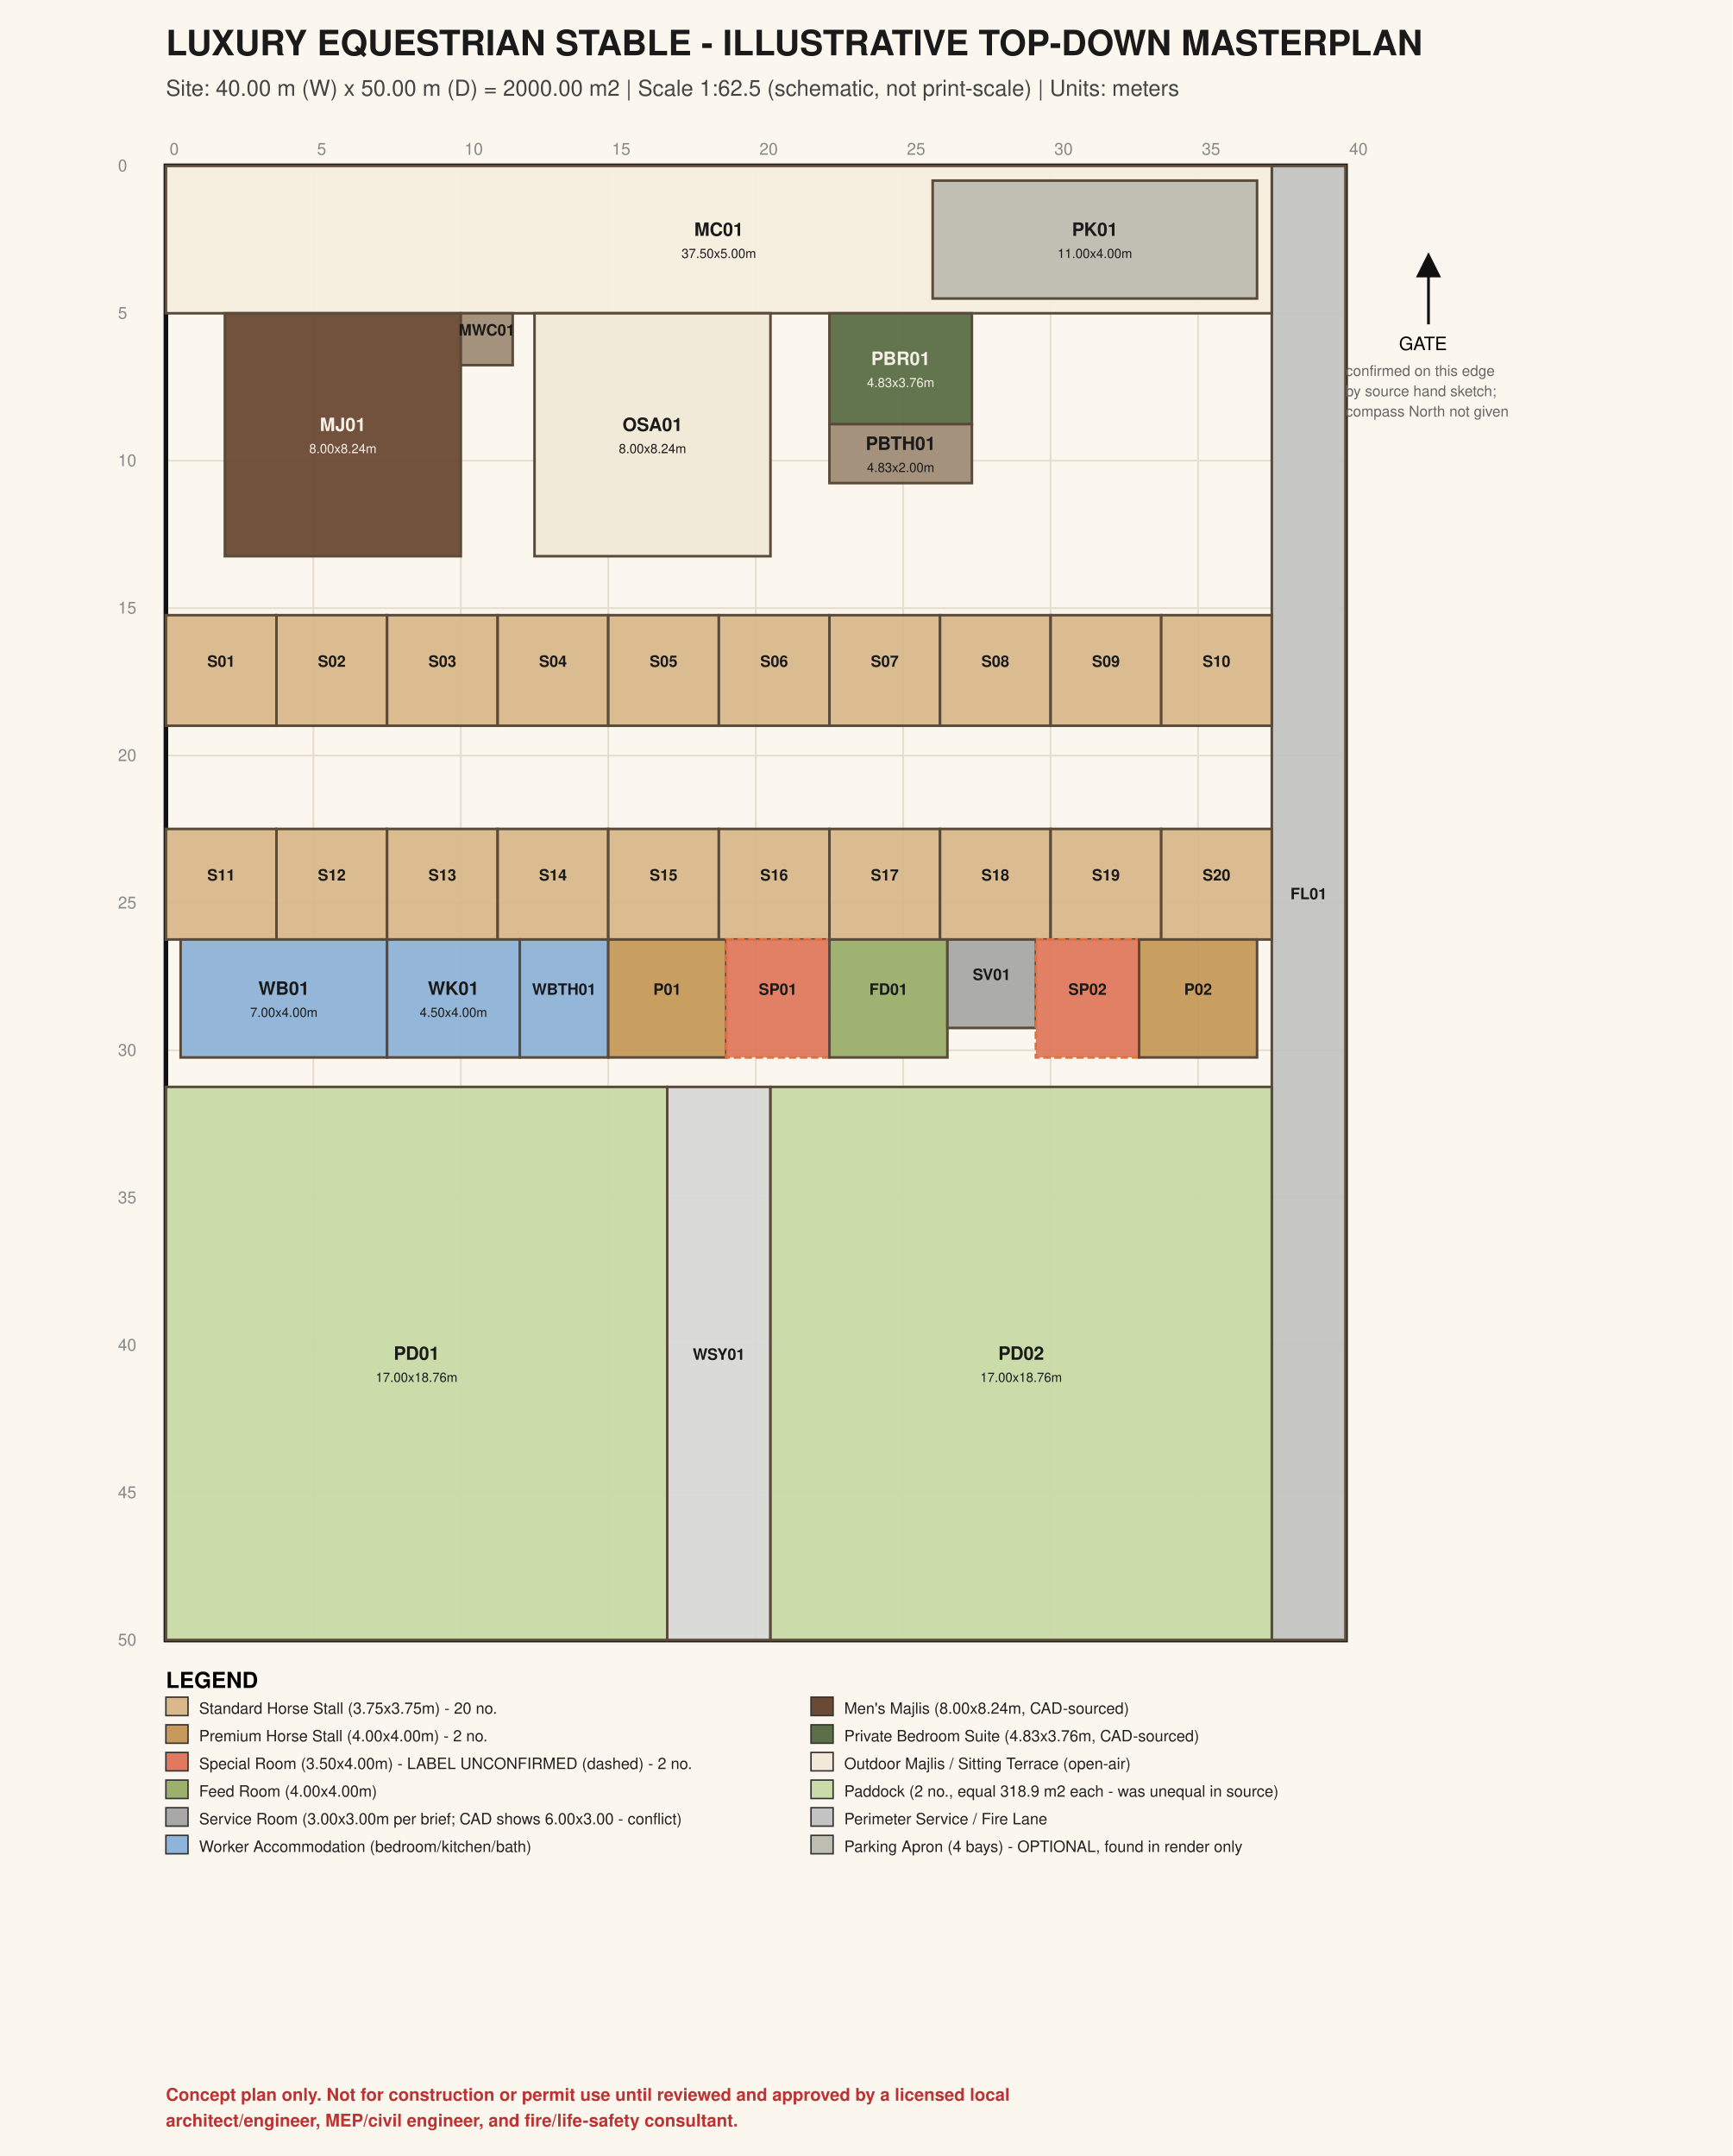
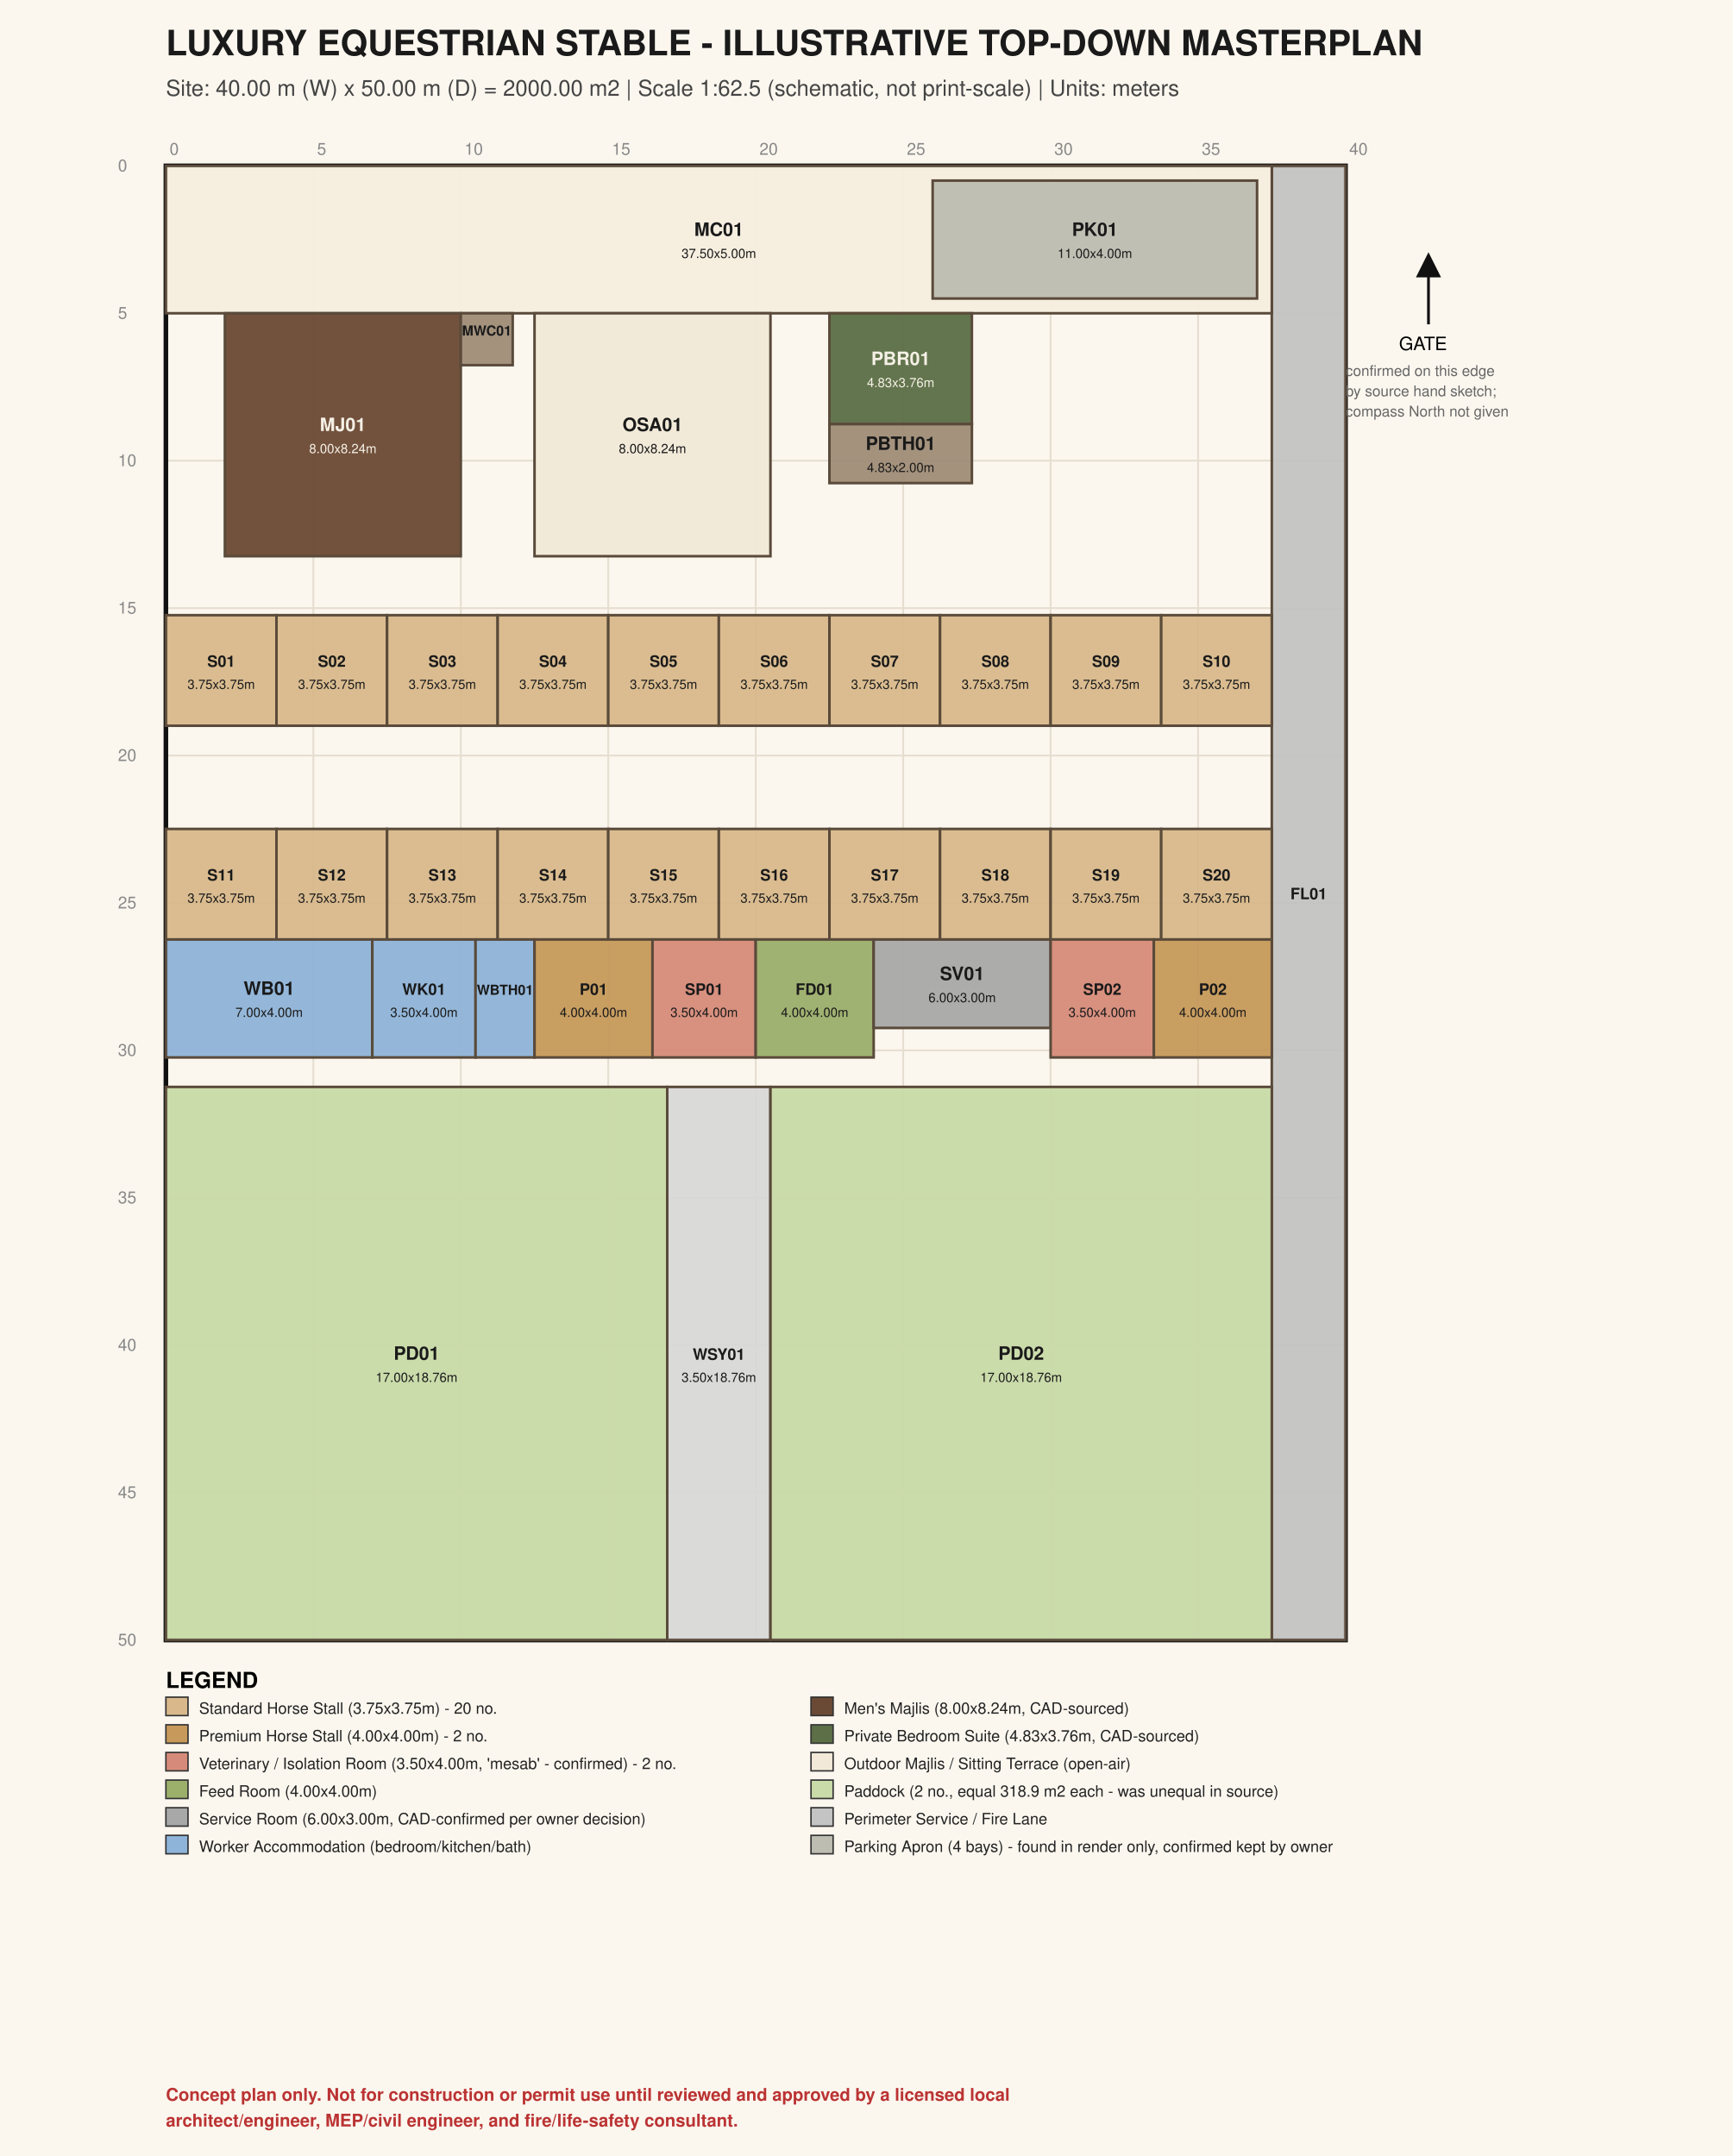
<svg xmlns="http://www.w3.org/2000/svg" width="940.0" height="1170.0" viewBox="0 0 940.0 1170.0" font-family="Helvetica, Arial, sans-serif">
  <rect x="0" y="0" width="940.0" height="1170.0" fill="#fbf7ef" />
  <text x="90" y="30" font-size="19" font-weight="bold" fill="#1a1a1a">LUXURY EQUESTRIAN STABLE - ILLUSTRATIVE TOP-DOWN MASTERPLAN</text>
  <text x="90" y="52" font-size="12" fill="#444">Site: 40.00 m (W) x 50.00 m (D) = 2000.00 m2  |  Scale 1:62.5 (schematic, not print-scale)  |  Units: meters</text>
  <line x1="90" y1="90" x2="90" y2="890.0" stroke="#e6ded0" stroke-width="1" />
  <text x="92" y="84" font-size="9" fill="#888">0</text>
  <line x1="170" y1="90" x2="170" y2="890.0" stroke="#e6ded0" stroke-width="1" />
  <text x="172" y="84" font-size="9" fill="#888">5</text>
  <line x1="250" y1="90" x2="250" y2="890.0" stroke="#e6ded0" stroke-width="1" />
  <text x="252" y="84" font-size="9" fill="#888">10</text>
  <line x1="330" y1="90" x2="330" y2="890.0" stroke="#e6ded0" stroke-width="1" />
  <text x="332" y="84" font-size="9" fill="#888">15</text>
  <line x1="410" y1="90" x2="410" y2="890.0" stroke="#e6ded0" stroke-width="1" />
  <text x="412" y="84" font-size="9" fill="#888">20</text>
  <line x1="490" y1="90" x2="490" y2="890.0" stroke="#e6ded0" stroke-width="1" />
  <text x="492" y="84" font-size="9" fill="#888">25</text>
  <line x1="570" y1="90" x2="570" y2="890.0" stroke="#e6ded0" stroke-width="1" />
  <text x="572" y="84" font-size="9" fill="#888">30</text>
  <line x1="650" y1="90" x2="650" y2="890.0" stroke="#e6ded0" stroke-width="1" />
  <text x="652" y="84" font-size="9" fill="#888">35</text>
  <line x1="730" y1="90" x2="730" y2="890.0" stroke="#e6ded0" stroke-width="1" />
  <text x="732" y="84" font-size="9" fill="#888">40</text>
  <line x1="90" y1="90" x2="730.0" y2="90" stroke="#e6ded0" stroke-width="1" />
  <text x="64" y="93" font-size="9" fill="#888">0</text>
  <line x1="90" y1="170" x2="730.0" y2="170" stroke="#e6ded0" stroke-width="1" />
  <text x="64" y="173" font-size="9" fill="#888">5</text>
  <line x1="90" y1="250" x2="730.0" y2="250" stroke="#e6ded0" stroke-width="1" />
  <text x="64" y="253" font-size="9" fill="#888">10</text>
  <line x1="90" y1="330" x2="730.0" y2="330" stroke="#e6ded0" stroke-width="1" />
  <text x="64" y="333" font-size="9" fill="#888">15</text>
  <line x1="90" y1="410" x2="730.0" y2="410" stroke="#e6ded0" stroke-width="1" />
  <text x="64" y="413" font-size="9" fill="#888">20</text>
  <line x1="90" y1="490" x2="730.0" y2="490" stroke="#e6ded0" stroke-width="1" />
  <text x="64" y="493" font-size="9" fill="#888">25</text>
  <line x1="90" y1="570" x2="730.0" y2="570" stroke="#e6ded0" stroke-width="1" />
  <text x="64" y="573" font-size="9" fill="#888">30</text>
  <line x1="90" y1="650" x2="730.0" y2="650" stroke="#e6ded0" stroke-width="1" />
  <text x="64" y="653" font-size="9" fill="#888">35</text>
  <line x1="90" y1="730" x2="730.0" y2="730" stroke="#e6ded0" stroke-width="1" />
  <text x="64" y="733" font-size="9" fill="#888">40</text>
  <line x1="90" y1="810" x2="730.0" y2="810" stroke="#e6ded0" stroke-width="1" />
  <text x="64" y="813" font-size="9" fill="#888">45</text>
  <line x1="90" y1="890" x2="730.0" y2="890" stroke="#e6ded0" stroke-width="1" />
  <text x="64" y="893" font-size="9" fill="#888">50</text>
  <rect x="90" y="90" width="640.0" height="800.0" fill="none" stroke="#111" stroke-width="2.5" />
  <g stroke="#111" fill="#111">
    <line x1="775.0" y1="176" x2="775.0" y2="144" stroke-width="1.5" />
    <polygon points="775.0,138 769.0,150 781.0,150" />
  </g>
  <text x="759.0" y="190" font-size="10">GATE</text>
  <text x="730.0" y="204" font-size="8" fill="#666">confirmed on this edge</text>
  <text x="730.0" y="215" font-size="8" fill="#666">by source hand sketch;</text>
  <text x="730.0" y="226" font-size="8" fill="#666">compass North not given</text>
  <rect x="362.0" y="589.84" width="56.0" height="300.16" fill="#d8d8d8" fill-opacity="0.95" stroke="#5a4a3a" stroke-width="1.4" />
  <text x="390.0" y="737.92" font-size="8.5" text-anchor="middle" fill="#1a1a1a" font-weight="600">WSY01</text>
+   <text x="390.0" y="749.92" font-size="7" text-anchor="middle" fill="#1a1a1a">3.50x18.76m</text>
  <rect x="690.0" y="90.0" width="40.0" height="800.0" fill="#c4c4c4" fill-opacity="0.95" stroke="#5a4a3a" stroke-width="1.4" />
  <text x="710.0" y="488.0" font-size="8.5" text-anchor="middle" fill="#1a1a1a" font-weight="600">FL01</text>
  <rect x="90.0" y="90.0" width="600.0" height="80.0" fill="#f6efe0" fill-opacity="0.95" stroke="#5a4a3a" stroke-width="1.4" />
  <text x="390.0" y="128.0" font-size="10" text-anchor="middle" fill="#1a1a1a" font-weight="600">MC01</text>
  <text x="390.0" y="140.0" font-size="7" text-anchor="middle" fill="#1a1a1a">37.50x5.00m</text>
  <rect x="90.0" y="333.84" width="60.0" height="60.0" fill="#d9b98c" fill-opacity="0.95" stroke="#5a4a3a" stroke-width="1.4" />
  <text x="120.0" y="361.84" font-size="8.5" text-anchor="middle" fill="#1a1a1a" font-weight="600">S01</text>
+   <text x="120.0" y="373.84" font-size="7" text-anchor="middle" fill="#1a1a1a">3.75x3.75m</text>
  <rect x="150.0" y="333.84" width="60.0" height="60.0" fill="#d9b98c" fill-opacity="0.95" stroke="#5a4a3a" stroke-width="1.4" />
  <text x="180.0" y="361.84" font-size="8.5" text-anchor="middle" fill="#1a1a1a" font-weight="600">S02</text>
+   <text x="180.0" y="373.84" font-size="7" text-anchor="middle" fill="#1a1a1a">3.75x3.75m</text>
  <rect x="210.0" y="333.84" width="60.0" height="60.0" fill="#d9b98c" fill-opacity="0.95" stroke="#5a4a3a" stroke-width="1.4" />
  <text x="240.0" y="361.84" font-size="8.5" text-anchor="middle" fill="#1a1a1a" font-weight="600">S03</text>
+   <text x="240.0" y="373.84" font-size="7" text-anchor="middle" fill="#1a1a1a">3.75x3.75m</text>
  <rect x="270.0" y="333.84" width="60.0" height="60.0" fill="#d9b98c" fill-opacity="0.95" stroke="#5a4a3a" stroke-width="1.4" />
  <text x="300.0" y="361.84" font-size="8.5" text-anchor="middle" fill="#1a1a1a" font-weight="600">S04</text>
+   <text x="300.0" y="373.84" font-size="7" text-anchor="middle" fill="#1a1a1a">3.75x3.75m</text>
  <rect x="330.0" y="333.84" width="60.0" height="60.0" fill="#d9b98c" fill-opacity="0.95" stroke="#5a4a3a" stroke-width="1.4" />
  <text x="360.0" y="361.84" font-size="8.5" text-anchor="middle" fill="#1a1a1a" font-weight="600">S05</text>
+   <text x="360.0" y="373.84" font-size="7" text-anchor="middle" fill="#1a1a1a">3.75x3.75m</text>
  <rect x="390.0" y="333.84" width="60.0" height="60.0" fill="#d9b98c" fill-opacity="0.95" stroke="#5a4a3a" stroke-width="1.4" />
  <text x="420.0" y="361.84" font-size="8.5" text-anchor="middle" fill="#1a1a1a" font-weight="600">S06</text>
+   <text x="420.0" y="373.84" font-size="7" text-anchor="middle" fill="#1a1a1a">3.75x3.75m</text>
  <rect x="450.0" y="333.84" width="60.0" height="60.0" fill="#d9b98c" fill-opacity="0.95" stroke="#5a4a3a" stroke-width="1.4" />
  <text x="480.0" y="361.84" font-size="8.5" text-anchor="middle" fill="#1a1a1a" font-weight="600">S07</text>
+   <text x="480.0" y="373.84" font-size="7" text-anchor="middle" fill="#1a1a1a">3.75x3.75m</text>
  <rect x="510.0" y="333.84" width="60.0" height="60.0" fill="#d9b98c" fill-opacity="0.95" stroke="#5a4a3a" stroke-width="1.4" />
  <text x="540.0" y="361.84" font-size="8.5" text-anchor="middle" fill="#1a1a1a" font-weight="600">S08</text>
+   <text x="540.0" y="373.84" font-size="7" text-anchor="middle" fill="#1a1a1a">3.75x3.75m</text>
  <rect x="570.0" y="333.84" width="60.0" height="60.0" fill="#d9b98c" fill-opacity="0.95" stroke="#5a4a3a" stroke-width="1.4" />
  <text x="600.0" y="361.84" font-size="8.5" text-anchor="middle" fill="#1a1a1a" font-weight="600">S09</text>
+   <text x="600.0" y="373.84" font-size="7" text-anchor="middle" fill="#1a1a1a">3.75x3.75m</text>
  <rect x="630.0" y="333.84" width="60.0" height="60.0" fill="#d9b98c" fill-opacity="0.95" stroke="#5a4a3a" stroke-width="1.4" />
  <text x="660.0" y="361.84" font-size="8.5" text-anchor="middle" fill="#1a1a1a" font-weight="600">S10</text>
+   <text x="660.0" y="373.84" font-size="7" text-anchor="middle" fill="#1a1a1a">3.75x3.75m</text>
  <rect x="90.0" y="449.84" width="60.0" height="60.0" fill="#d9b98c" fill-opacity="0.95" stroke="#5a4a3a" stroke-width="1.4" />
  <text x="120.0" y="477.84" font-size="8.5" text-anchor="middle" fill="#1a1a1a" font-weight="600">S11</text>
+   <text x="120.0" y="489.84" font-size="7" text-anchor="middle" fill="#1a1a1a">3.75x3.75m</text>
  <rect x="150.0" y="449.84" width="60.0" height="60.0" fill="#d9b98c" fill-opacity="0.95" stroke="#5a4a3a" stroke-width="1.4" />
  <text x="180.0" y="477.84" font-size="8.5" text-anchor="middle" fill="#1a1a1a" font-weight="600">S12</text>
+   <text x="180.0" y="489.84" font-size="7" text-anchor="middle" fill="#1a1a1a">3.75x3.75m</text>
  <rect x="210.0" y="449.84" width="60.0" height="60.0" fill="#d9b98c" fill-opacity="0.95" stroke="#5a4a3a" stroke-width="1.4" />
  <text x="240.0" y="477.84" font-size="8.5" text-anchor="middle" fill="#1a1a1a" font-weight="600">S13</text>
+   <text x="240.0" y="489.84" font-size="7" text-anchor="middle" fill="#1a1a1a">3.75x3.75m</text>
  <rect x="270.0" y="449.84" width="60.0" height="60.0" fill="#d9b98c" fill-opacity="0.95" stroke="#5a4a3a" stroke-width="1.4" />
  <text x="300.0" y="477.84" font-size="8.5" text-anchor="middle" fill="#1a1a1a" font-weight="600">S14</text>
+   <text x="300.0" y="489.84" font-size="7" text-anchor="middle" fill="#1a1a1a">3.75x3.75m</text>
  <rect x="330.0" y="449.84" width="60.0" height="60.0" fill="#d9b98c" fill-opacity="0.95" stroke="#5a4a3a" stroke-width="1.4" />
  <text x="360.0" y="477.84" font-size="8.5" text-anchor="middle" fill="#1a1a1a" font-weight="600">S15</text>
+   <text x="360.0" y="489.84" font-size="7" text-anchor="middle" fill="#1a1a1a">3.75x3.75m</text>
  <rect x="390.0" y="449.84" width="60.0" height="60.0" fill="#d9b98c" fill-opacity="0.95" stroke="#5a4a3a" stroke-width="1.4" />
  <text x="420.0" y="477.84" font-size="8.5" text-anchor="middle" fill="#1a1a1a" font-weight="600">S16</text>
+   <text x="420.0" y="489.84" font-size="7" text-anchor="middle" fill="#1a1a1a">3.75x3.75m</text>
  <rect x="450.0" y="449.84" width="60.0" height="60.0" fill="#d9b98c" fill-opacity="0.95" stroke="#5a4a3a" stroke-width="1.4" />
  <text x="480.0" y="477.84" font-size="8.5" text-anchor="middle" fill="#1a1a1a" font-weight="600">S17</text>
+   <text x="480.0" y="489.84" font-size="7" text-anchor="middle" fill="#1a1a1a">3.75x3.75m</text>
  <rect x="510.0" y="449.84" width="60.0" height="60.0" fill="#d9b98c" fill-opacity="0.95" stroke="#5a4a3a" stroke-width="1.4" />
  <text x="540.0" y="477.84" font-size="8.5" text-anchor="middle" fill="#1a1a1a" font-weight="600">S18</text>
+   <text x="540.0" y="489.84" font-size="7" text-anchor="middle" fill="#1a1a1a">3.75x3.75m</text>
  <rect x="570.0" y="449.84" width="60.0" height="60.0" fill="#d9b98c" fill-opacity="0.95" stroke="#5a4a3a" stroke-width="1.4" />
  <text x="600.0" y="477.84" font-size="8.5" text-anchor="middle" fill="#1a1a1a" font-weight="600">S19</text>
+   <text x="600.0" y="489.84" font-size="7" text-anchor="middle" fill="#1a1a1a">3.75x3.75m</text>
  <rect x="630.0" y="449.84" width="60.0" height="60.0" fill="#d9b98c" fill-opacity="0.95" stroke="#5a4a3a" stroke-width="1.4" />
  <text x="660.0" y="477.84" font-size="8.5" text-anchor="middle" fill="#1a1a1a" font-weight="600">S20</text>
-   <rect x="98.0" y="509.84" width="112.0" height="64.0" fill="#8fb4d9" fill-opacity="0.95" stroke="#5a4a3a" stroke-width="1.4" />
-   <text x="154.0" y="539.84" font-size="10" text-anchor="middle" fill="#1a1a1a" font-weight="600">WB01</text>
-   <text x="154.0" y="551.84" font-size="7" text-anchor="middle" fill="#1a1a1a">7.00x4.00m</text>
-   <rect x="210.0" y="509.84" width="72.0" height="64.0" fill="#8fb4d9" fill-opacity="0.95" stroke="#5a4a3a" stroke-width="1.4" />
-   <text x="246.0" y="539.84" font-size="10" text-anchor="middle" fill="#1a1a1a" font-weight="600">WK01</text>
-   <text x="246.0" y="551.84" font-size="7" text-anchor="middle" fill="#1a1a1a">4.50x4.00m</text>
-   <rect x="282.0" y="509.84" width="48.0" height="64.0" fill="#8fb4d9" fill-opacity="0.95" stroke="#5a4a3a" stroke-width="1.4" />
-   <text x="306.0" y="539.84" font-size="8.5" text-anchor="middle" fill="#1a1a1a" font-weight="600">WBTH01</text>
-   <rect x="330.0" y="509.84" width="64.0" height="64.0" fill="#c79a5b" fill-opacity="0.95" stroke="#5a4a3a" stroke-width="1.4" />
-   <text x="362.0" y="539.84" font-size="8.5" text-anchor="middle" fill="#1a1a1a" font-weight="600">P01</text>
-   <rect x="394.0" y="509.84" width="56.0" height="64.0" fill="#e07a5f" fill-opacity="0.95" stroke="#e0703f" stroke-width="1.4" stroke-dasharray="4,2" />
-   <text x="422.0" y="539.84" font-size="8.5" text-anchor="middle" fill="#1a1a1a" font-weight="600">SP01</text>
-   <rect x="450.0" y="509.84" width="64.0" height="64.0" fill="#9caf6b" fill-opacity="0.95" stroke="#5a4a3a" stroke-width="1.4" />
-   <text x="482.0" y="539.84" font-size="8.5" text-anchor="middle" fill="#1a1a1a" font-weight="600">FD01</text>
-   <rect x="514.0" y="509.84" width="48.0" height="48.0" fill="#a8a8a8" fill-opacity="0.95" stroke="#5a4a3a" stroke-width="1.4" />
-   <text x="538.0" y="531.84" font-size="8.5" text-anchor="middle" fill="#1a1a1a" font-weight="600">SV01</text>
-   <rect x="562.0" y="509.84" width="56.0" height="64.0" fill="#e07a5f" fill-opacity="0.95" stroke="#e0703f" stroke-width="1.4" stroke-dasharray="4,2" />
-   <text x="590.0" y="539.84" font-size="8.5" text-anchor="middle" fill="#1a1a1a" font-weight="600">SP02</text>
-   <rect x="618.0" y="509.84" width="64.0" height="64.0" fill="#c79a5b" fill-opacity="0.95" stroke="#5a4a3a" stroke-width="1.4" />
-   <text x="650.0" y="539.84" font-size="8.5" text-anchor="middle" fill="#1a1a1a" font-weight="600">P02</text>
+   <text x="660.0" y="489.84" font-size="7" text-anchor="middle" fill="#1a1a1a">3.75x3.75m</text>
+   <rect x="90.0" y="509.84" width="112.0" height="64.0" fill="#8fb4d9" fill-opacity="0.95" stroke="#5a4a3a" stroke-width="1.4" />
+   <text x="146.0" y="539.84" font-size="10" text-anchor="middle" fill="#1a1a1a" font-weight="600">WB01</text>
+   <text x="146.0" y="551.84" font-size="7" text-anchor="middle" fill="#1a1a1a">7.00x4.00m</text>
+   <rect x="202.0" y="509.84" width="56.0" height="64.0" fill="#8fb4d9" fill-opacity="0.95" stroke="#5a4a3a" stroke-width="1.4" />
+   <text x="230.0" y="539.84" font-size="8.5" text-anchor="middle" fill="#1a1a1a" font-weight="600">WK01</text>
+   <text x="230.0" y="551.84" font-size="7" text-anchor="middle" fill="#1a1a1a">3.50x4.00m</text>
+   <rect x="258.0" y="509.84" width="32.0" height="64.0" fill="#8fb4d9" fill-opacity="0.95" stroke="#5a4a3a" stroke-width="1.4" />
+   <text x="274.0" y="539.84" font-size="7.5" text-anchor="middle" fill="#1a1a1a" font-weight="600">WBTH01</text>
+   <rect x="290.0" y="509.84" width="64.0" height="64.0" fill="#c79a5b" fill-opacity="0.95" stroke="#5a4a3a" stroke-width="1.4" />
+   <text x="322.0" y="539.84" font-size="8.5" text-anchor="middle" fill="#1a1a1a" font-weight="600">P01</text>
+   <text x="322.0" y="551.84" font-size="7" text-anchor="middle" fill="#1a1a1a">4.00x4.00m</text>
+   <rect x="354.0" y="509.84" width="56.0" height="64.0" fill="#d68b7a" fill-opacity="0.95" stroke="#5a4a3a" stroke-width="1.4" />
+   <text x="382.0" y="539.84" font-size="8.5" text-anchor="middle" fill="#1a1a1a" font-weight="600">SP01</text>
+   <text x="382.0" y="551.84" font-size="7" text-anchor="middle" fill="#1a1a1a">3.50x4.00m</text>
+   <rect x="410.0" y="509.84" width="64.0" height="64.0" fill="#9caf6b" fill-opacity="0.95" stroke="#5a4a3a" stroke-width="1.4" />
+   <text x="442.0" y="539.84" font-size="8.5" text-anchor="middle" fill="#1a1a1a" font-weight="600">FD01</text>
+   <text x="442.0" y="551.84" font-size="7" text-anchor="middle" fill="#1a1a1a">4.00x4.00m</text>
+   <rect x="474.0" y="509.84" width="96.0" height="48.0" fill="#a8a8a8" fill-opacity="0.95" stroke="#5a4a3a" stroke-width="1.4" />
+   <text x="522.0" y="531.84" font-size="10" text-anchor="middle" fill="#1a1a1a" font-weight="600">SV01</text>
+   <text x="522.0" y="543.84" font-size="7" text-anchor="middle" fill="#1a1a1a">6.00x3.00m</text>
+   <rect x="570.0" y="509.84" width="56.0" height="64.0" fill="#d68b7a" fill-opacity="0.95" stroke="#5a4a3a" stroke-width="1.4" />
+   <text x="598.0" y="539.84" font-size="8.5" text-anchor="middle" fill="#1a1a1a" font-weight="600">SP02</text>
+   <text x="598.0" y="551.84" font-size="7" text-anchor="middle" fill="#1a1a1a">3.50x4.00m</text>
+   <rect x="626.0" y="509.84" width="64.0" height="64.0" fill="#c79a5b" fill-opacity="0.95" stroke="#5a4a3a" stroke-width="1.4" />
+   <text x="658.0" y="539.84" font-size="8.5" text-anchor="middle" fill="#1a1a1a" font-weight="600">P02</text>
+   <text x="658.0" y="551.84" font-size="7" text-anchor="middle" fill="#1a1a1a">4.00x4.00m</text>
  <rect x="122.0" y="170.0" width="128.0" height="131.84" fill="#6b4a35" fill-opacity="0.95" stroke="#5a4a3a" stroke-width="1.4" />
  <text x="186.0" y="233.92" font-size="10" text-anchor="middle" fill="#f5f0e6" font-weight="600">MJ01</text>
  <text x="186.0" y="245.92" font-size="7" text-anchor="middle" fill="#f5f0e6">8.00x8.24m</text>
  <rect x="250.0" y="170.0" width="28.16" height="28.16" fill="#a08d78" fill-opacity="0.95" stroke="#5a4a3a" stroke-width="1.4" />
-   <text x="264.08" y="182.08" font-size="8.5" text-anchor="middle" fill="#1a1a1a" font-weight="600">MWC01</text>
+   <text x="264.08" y="182.08" font-size="7.5" text-anchor="middle" fill="#1a1a1a" font-weight="600">MWC01</text>
  <rect x="290.0" y="170.0" width="128.0" height="131.84" fill="#f2e9d8" fill-opacity="0.95" stroke="#5a4a3a" stroke-width="1.4" />
  <text x="354.0" y="233.92" font-size="10" text-anchor="middle" fill="#1a1a1a" font-weight="600">OSA01</text>
  <text x="354.0" y="245.92" font-size="7" text-anchor="middle" fill="#1a1a1a">8.00x8.24m</text>
  <rect x="450.0" y="170.0" width="77.28" height="60.16" fill="#5c6f47" fill-opacity="0.95" stroke="#5a4a3a" stroke-width="1.4" />
  <text x="488.64" y="198.08" font-size="10" text-anchor="middle" fill="#f5f0e6" font-weight="600">PBR01</text>
  <text x="488.64" y="210.08" font-size="7" text-anchor="middle" fill="#f5f0e6">4.83x3.76m</text>
  <rect x="450.0" y="230.16" width="77.28" height="32.0" fill="#a08d78" fill-opacity="0.95" stroke="#5a4a3a" stroke-width="1.4" />
  <text x="488.64" y="244.16" font-size="10" text-anchor="middle" fill="#1a1a1a" font-weight="600">PBTH01</text>
  <text x="488.64" y="256.16" font-size="7" text-anchor="middle" fill="#1a1a1a">4.83x2.00m</text>
  <rect x="506.0" y="98.0" width="176.0" height="64.0" fill="#bdbdb2" fill-opacity="0.95" stroke="#5a4a3a" stroke-width="1.4" />
  <text x="594.0" y="128.0" font-size="10" text-anchor="middle" fill="#1a1a1a" font-weight="600">PK01</text>
  <text x="594.0" y="140.0" font-size="7" text-anchor="middle" fill="#1a1a1a">11.00x4.00m</text>
  <rect x="90.0" y="589.84" width="272.0" height="300.16" fill="#c9dba8" fill-opacity="0.95" stroke="#5a4a3a" stroke-width="1.4" />
  <text x="226.0" y="737.92" font-size="10" text-anchor="middle" fill="#1a1a1a" font-weight="600">PD01</text>
  <text x="226.0" y="749.92" font-size="7" text-anchor="middle" fill="#1a1a1a">17.00x18.76m</text>
  <rect x="418.0" y="589.84" width="272.0" height="300.16" fill="#c9dba8" fill-opacity="0.95" stroke="#5a4a3a" stroke-width="1.4" />
  <text x="554.0" y="737.92" font-size="10" text-anchor="middle" fill="#1a1a1a" font-weight="600">PD02</text>
  <text x="554.0" y="749.92" font-size="7" text-anchor="middle" fill="#1a1a1a">17.00x18.76m</text>
  <text x="90" y="916.0" font-size="12" font-weight="bold">LEGEND</text>
  <rect x="90" y="921.0" width="12" height="10" fill="#d9b98c" stroke="#333" stroke-width="0.8" />
  <text x="108" y="930.0" font-size="8.5" fill="#222">Standard Horse Stall (3.75x3.75m) - 20 no.</text>
  <rect x="90" y="936.0" width="12" height="10" fill="#c79a5b" stroke="#333" stroke-width="0.8" />
  <text x="108" y="945.0" font-size="8.5" fill="#222">Premium Horse Stall (4.00x4.00m) - 2 no.</text>
-   <rect x="90" y="951.0" width="12" height="10" fill="#e07a5f" stroke="#333" stroke-width="0.8" />
-   <text x="108" y="960.0" font-size="8.5" fill="#222">Special Room (3.50x4.00m) - LABEL UNCONFIRMED (dashed) - 2 no.</text>
+   <rect x="90" y="951.0" width="12" height="10" fill="#d68b7a" stroke="#333" stroke-width="0.8" />
+   <text x="108" y="960.0" font-size="8.5" fill="#222">Veterinary / Isolation Room (3.50x4.00m, 'mesab' - confirmed) - 2 no.</text>
  <rect x="90" y="966.0" width="12" height="10" fill="#9caf6b" stroke="#333" stroke-width="0.8" />
  <text x="108" y="975.0" font-size="8.5" fill="#222">Feed Room (4.00x4.00m)</text>
  <rect x="90" y="981.0" width="12" height="10" fill="#a8a8a8" stroke="#333" stroke-width="0.8" />
-   <text x="108" y="990.0" font-size="8.5" fill="#222">Service Room (3.00x3.00m per brief; CAD shows 6.00x3.00 - conflict)</text>
+   <text x="108" y="990.0" font-size="8.5" fill="#222">Service Room (6.00x3.00m, CAD-confirmed per owner decision)</text>
  <rect x="90" y="996.0" width="12" height="10" fill="#8fb4d9" stroke="#333" stroke-width="0.8" />
  <text x="108" y="1005.0" font-size="8.5" fill="#222">Worker Accommodation (bedroom/kitchen/bath)</text>
  <rect x="440" y="921.0" width="12" height="10" fill="#6b4a35" stroke="#333" stroke-width="0.8" />
  <text x="458" y="930.0" font-size="8.5" fill="#222">Men's Majlis (8.00x8.24m, CAD-sourced)</text>
  <rect x="440" y="936.0" width="12" height="10" fill="#5c6f47" stroke="#333" stroke-width="0.8" />
  <text x="458" y="945.0" font-size="8.5" fill="#222">Private Bedroom Suite (4.83x3.76m, CAD-sourced)</text>
  <rect x="440" y="951.0" width="12" height="10" fill="#f2e9d8" stroke="#333" stroke-width="0.8" />
  <text x="458" y="960.0" font-size="8.5" fill="#222">Outdoor Majlis / Sitting Terrace (open-air)</text>
  <rect x="440" y="966.0" width="12" height="10" fill="#c9dba8" stroke="#333" stroke-width="0.8" />
  <text x="458" y="975.0" font-size="8.5" fill="#222">Paddock (2 no., equal 318.9 m2 each - was unequal in source)</text>
  <rect x="440" y="981.0" width="12" height="10" fill="#c4c4c4" stroke="#333" stroke-width="0.8" />
  <text x="458" y="990.0" font-size="8.5" fill="#222">Perimeter Service / Fire Lane</text>
  <rect x="440" y="996.0" width="12" height="10" fill="#bdbdb2" stroke="#333" stroke-width="0.8" />
-   <text x="458" y="1005.0" font-size="8.5" fill="#222">Parking Apron (4 bays) - OPTIONAL, found in render only</text>
+   <text x="458" y="1005.0" font-size="8.5" fill="#222">Parking Apron (4 bays) - found in render only, confirmed kept by owner</text>
  <text x="90" y="1140.0" font-size="9.5" fill="#b33" font-weight="bold">Concept plan only. Not for construction or permit use until reviewed and approved by a licensed local</text>
  <text x="90" y="1154.0" font-size="9.5" fill="#b33" font-weight="bold">architect/engineer, MEP/civil engineer, and fire/life-safety consultant.</text>
</svg>
